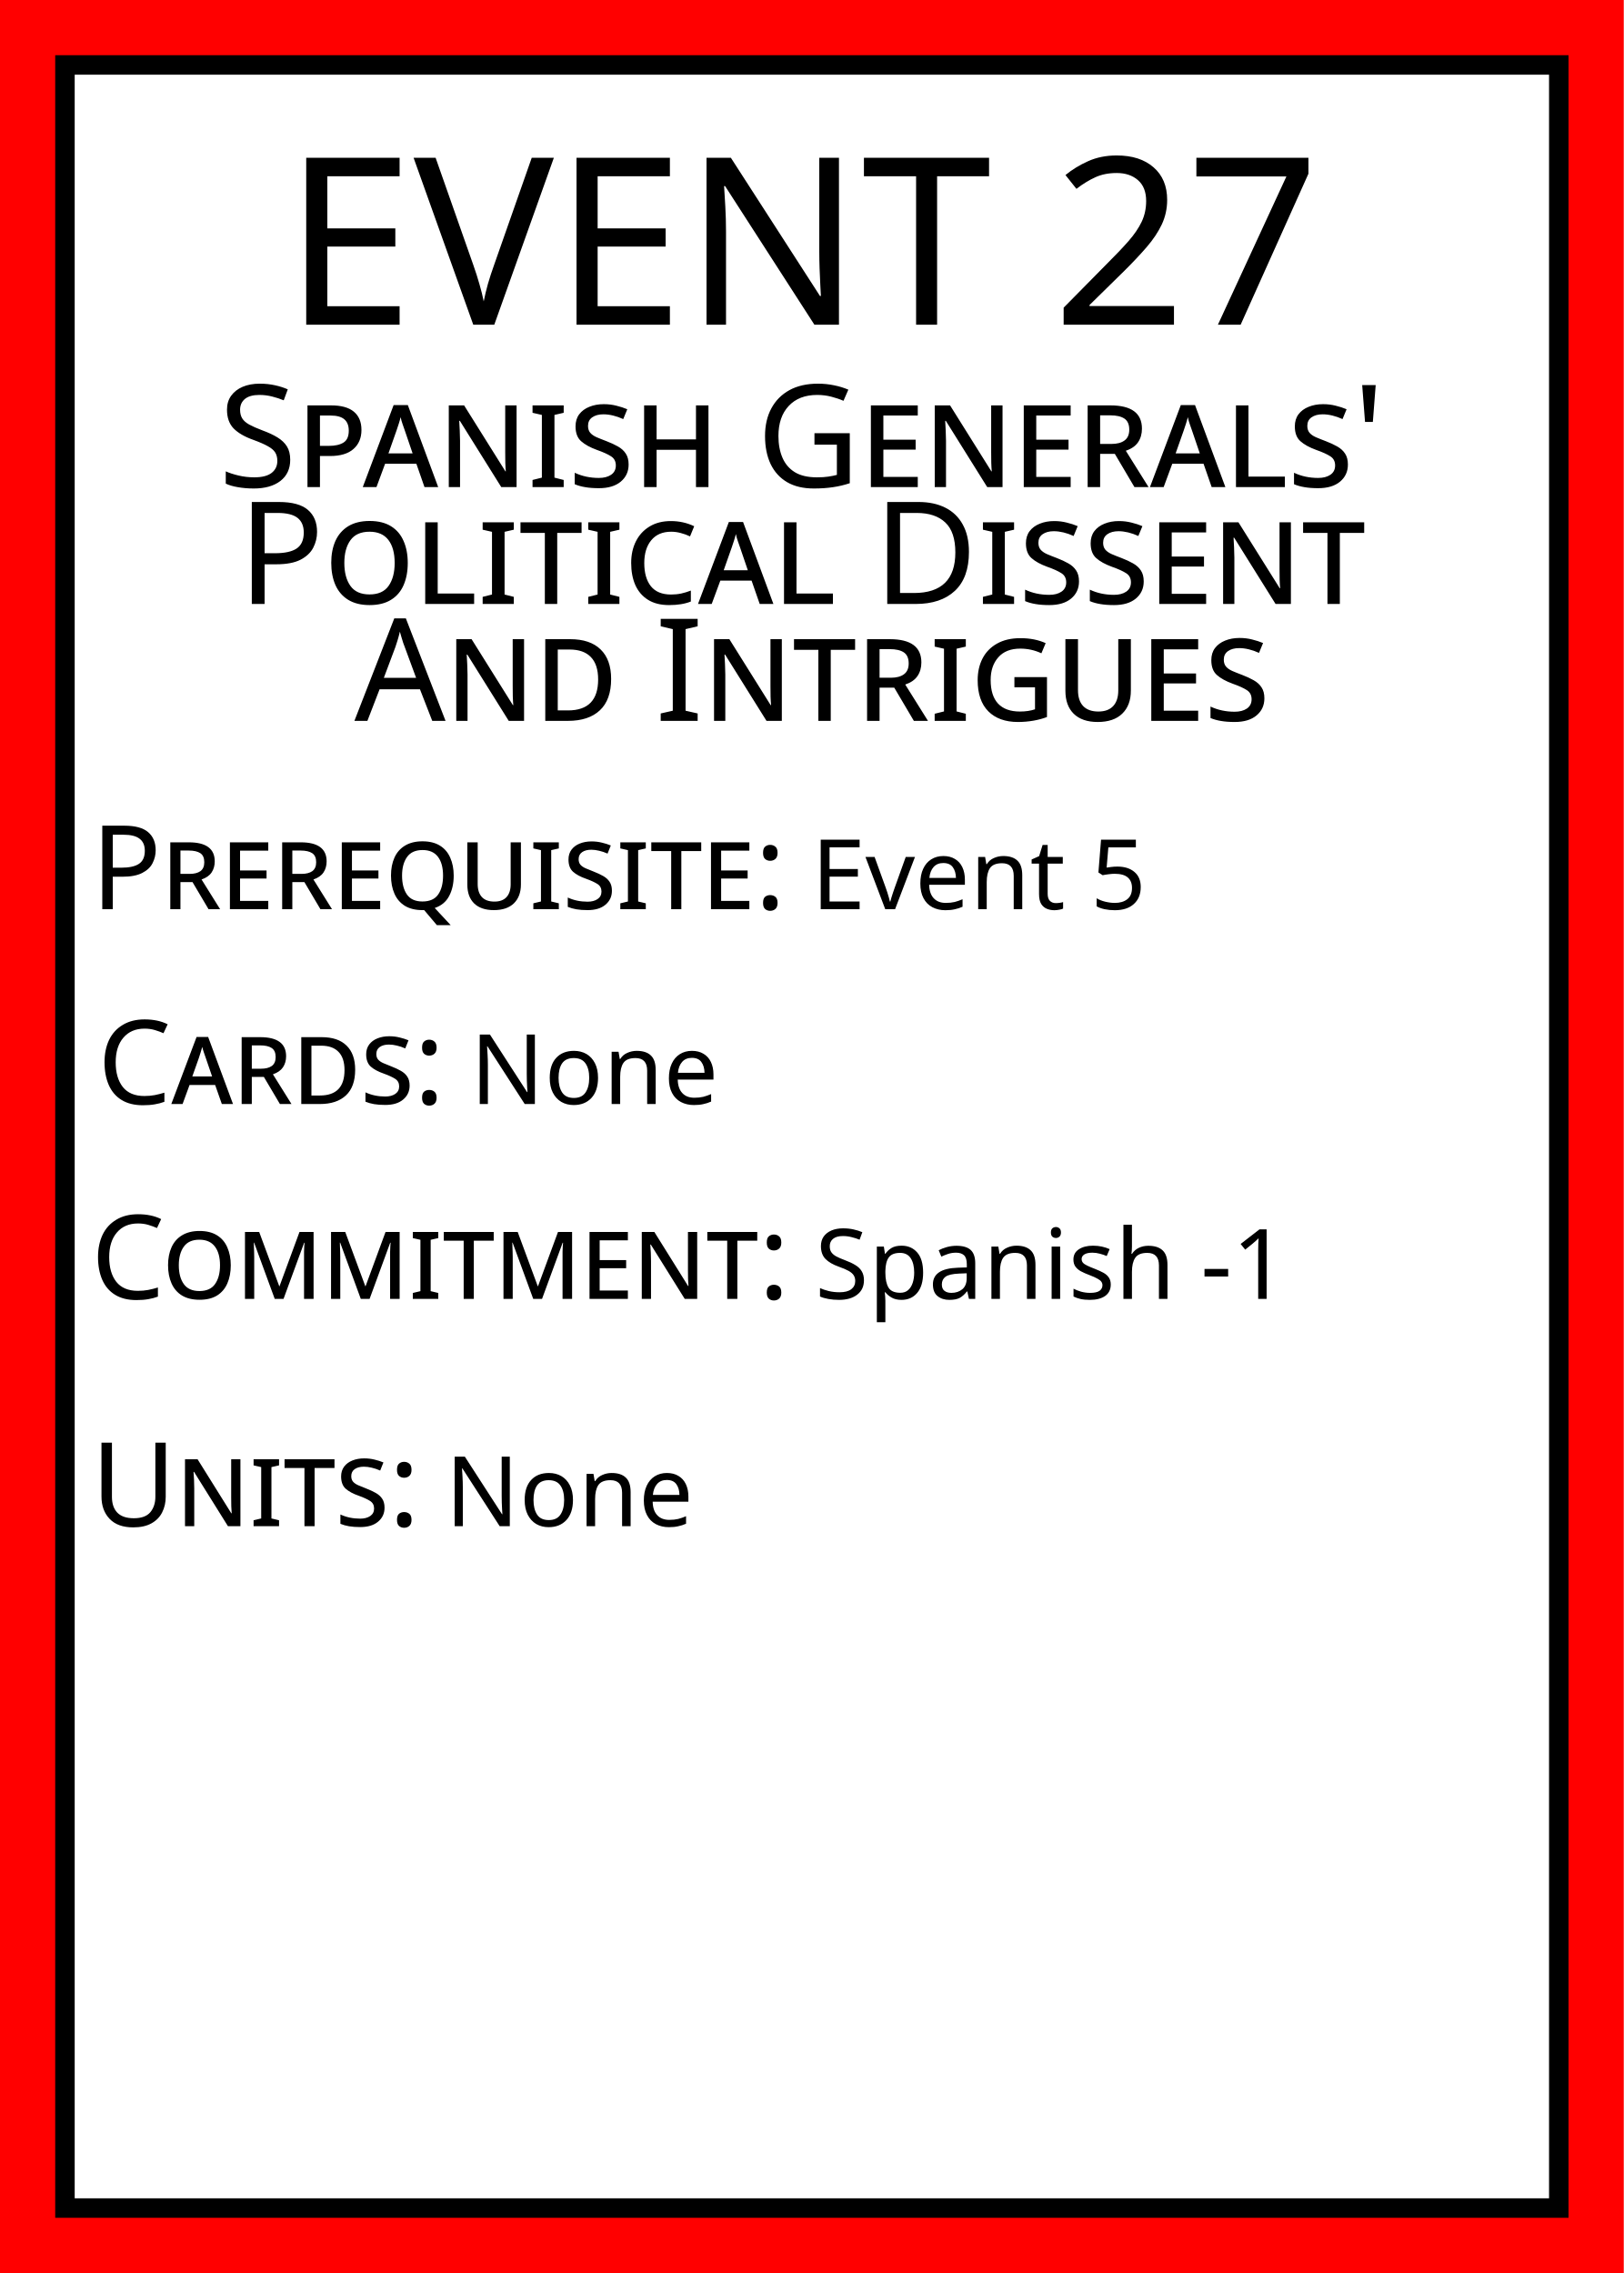
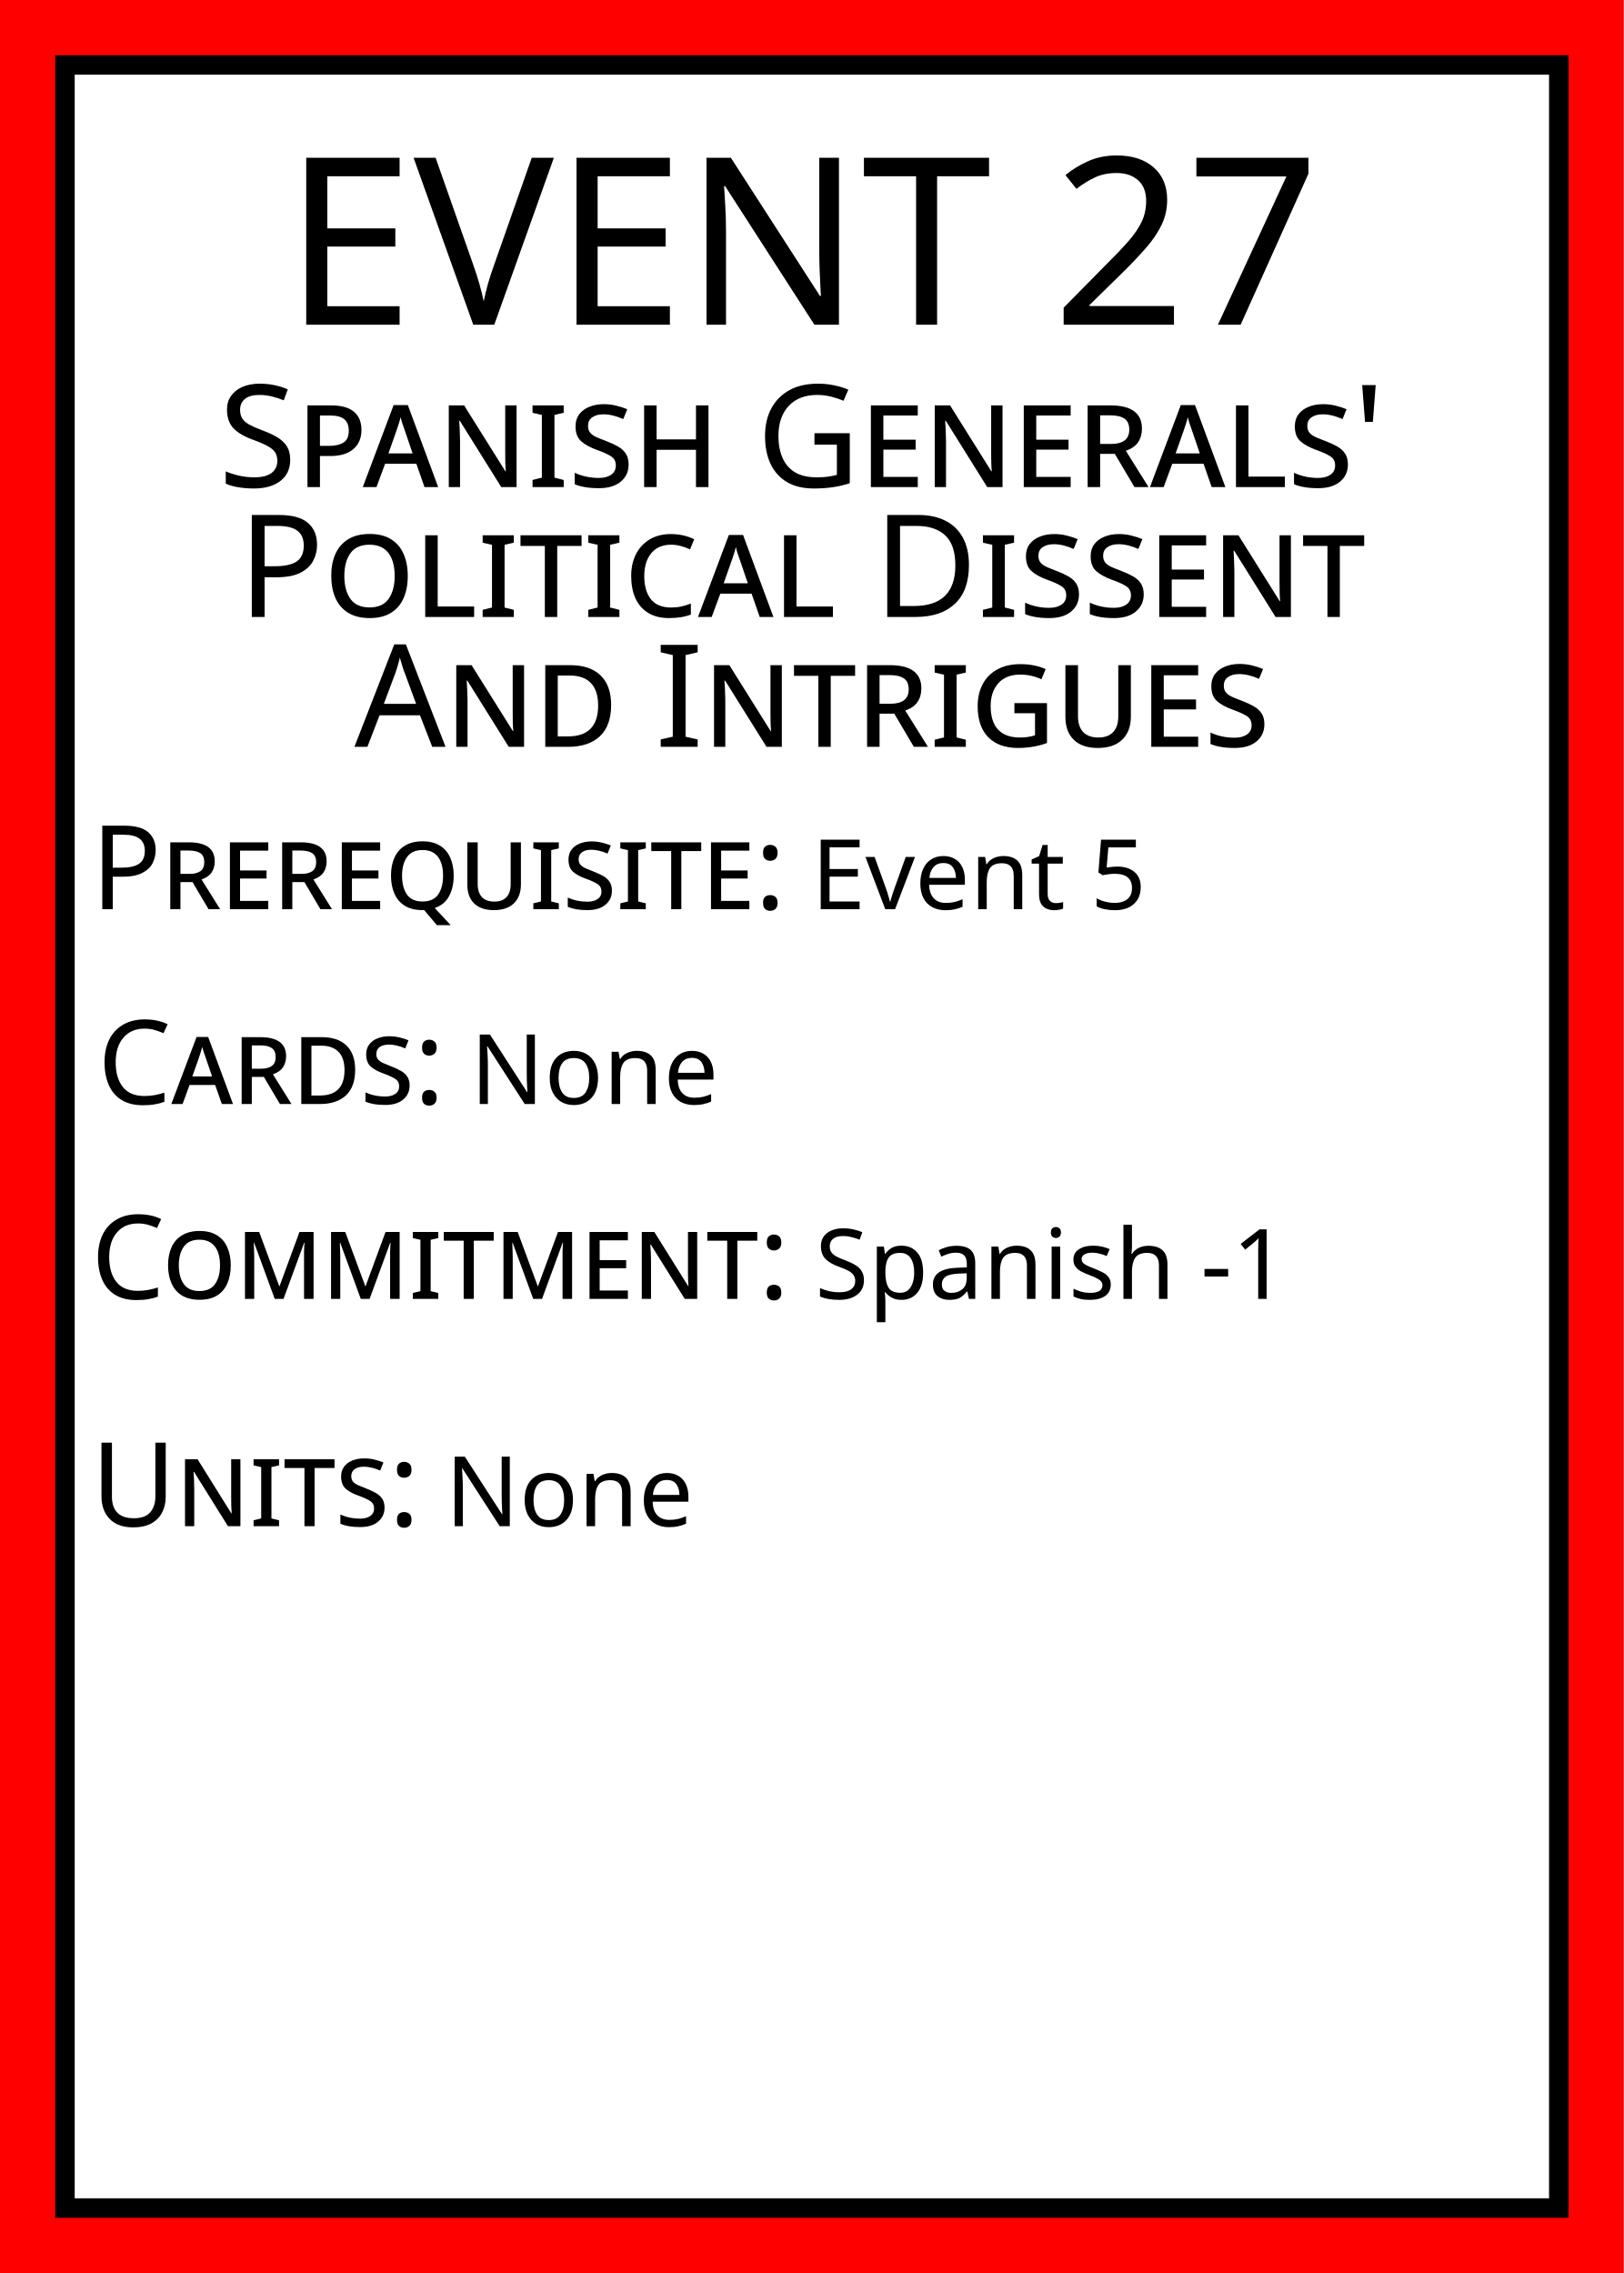
<svg xmlns="http://www.w3.org/2000/svg" width="250" height="350">
  <rect id="card_background" width="100%" height="100%" fill="red" />
  <rect id="white_background" x="10" y="10" width="230" height="330" fill="white" stroke="black" stroke-width="3" />
  <g id="title" text-anchor="middle" fill="black">
    <text font-family="Baskerville" x="125" y="50">
      <tspan font-size="36">EVENT 27</tspan>
      <tspan font-size="22" font-variant="small-caps" x="50%" dy="25">Spanish Generals'</tspan>
-       <tspan font-size="22" font-variant="small-caps" x="50%" dy="18">Political Dissent</tspan>
-       <tspan font-size="22" font-variant="small-caps" x="50%" dy="18">And Intrigues</tspan>
+       <tspan font-size="22" font-variant="small-caps" x="50%" dy="20">Political Dissent</tspan>
+       <tspan font-size="22" font-variant="small-caps" x="50%" dy="20">And Intrigues</tspan>
    </text>
  </g>
  <g id="text" font-family="Baskerville" fill="black">
    <text id="prerequisite" font-size="15" x="14" y="140">
      <tspan font-size="18" font-variant="small-caps">Prerequisite:</tspan>
      <tspan>Event 5</tspan>
    </text>
    <text id="cards" font-size="15" x="15" y="170">
      <tspan font-size="18" font-variant="small-caps">Cards:</tspan>
      <tspan>None</tspan>
    </text>
    <text id="commitment" font-size="15" x="14" y="200">
      <tspan font-size="18" font-variant="small-caps">Commitment:</tspan>
      <tspan>Spanish -1</tspan>
    </text>
    <text id="units" font-size="15" x="14" y="235">
      <tspan font-size="18" font-variant="small-caps">Units:</tspan>
      <tspan>None</tspan>
    </text>
  </g>
</svg>
